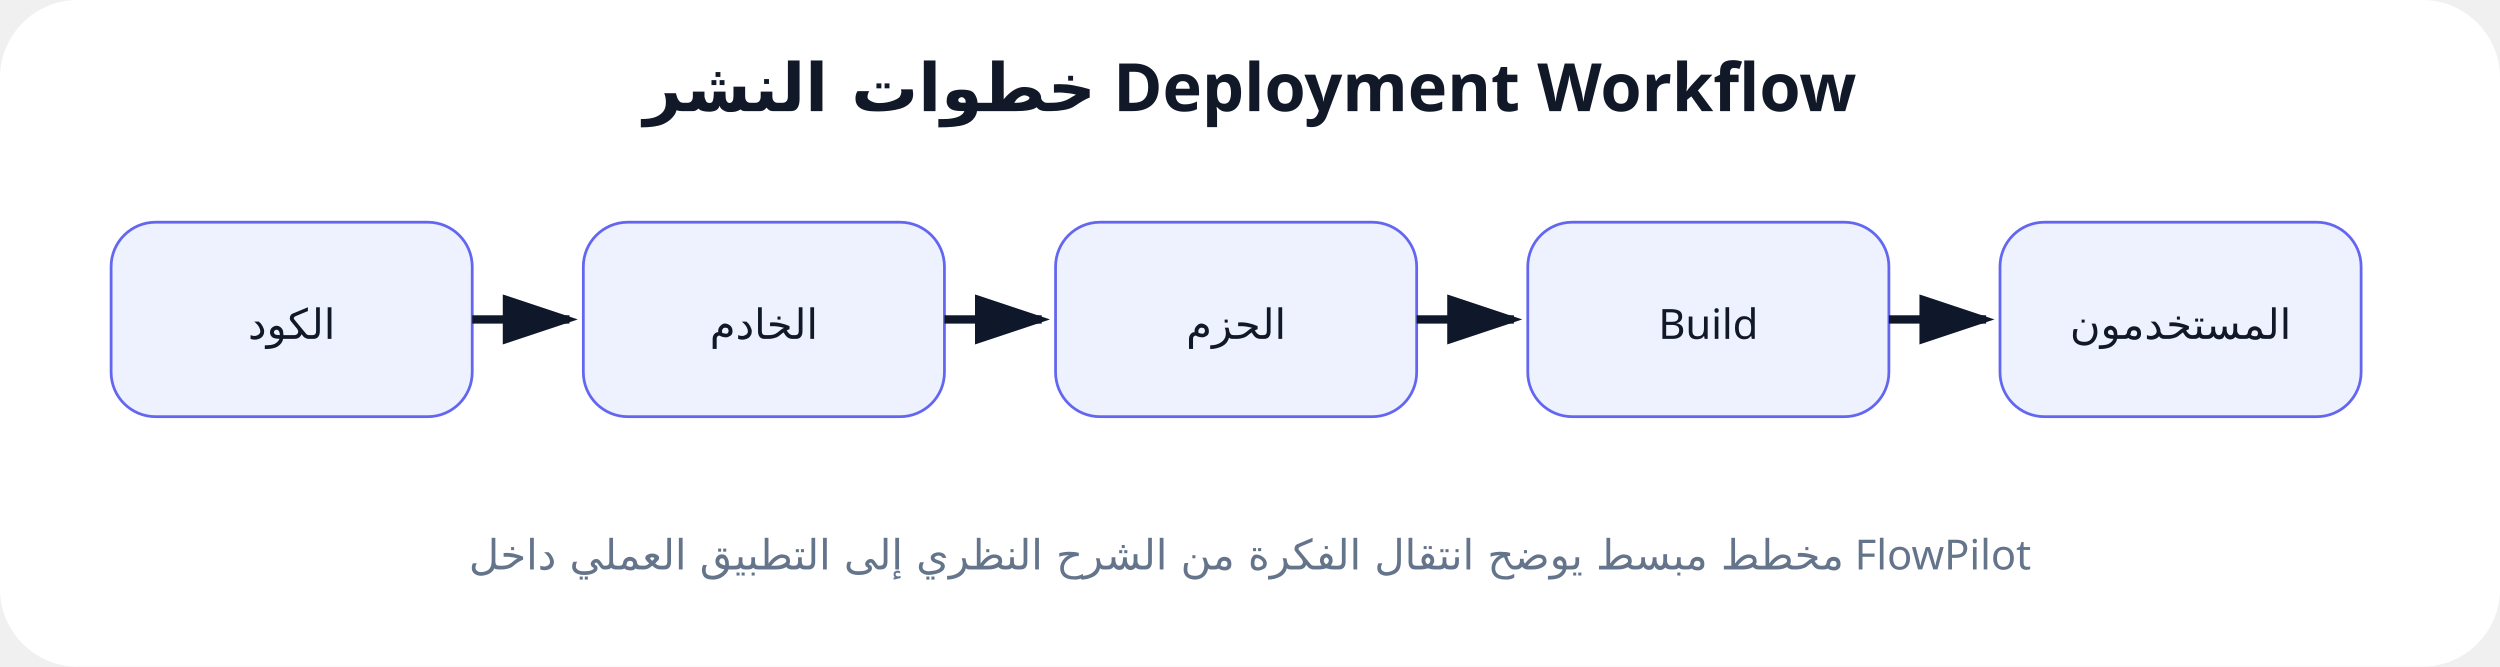
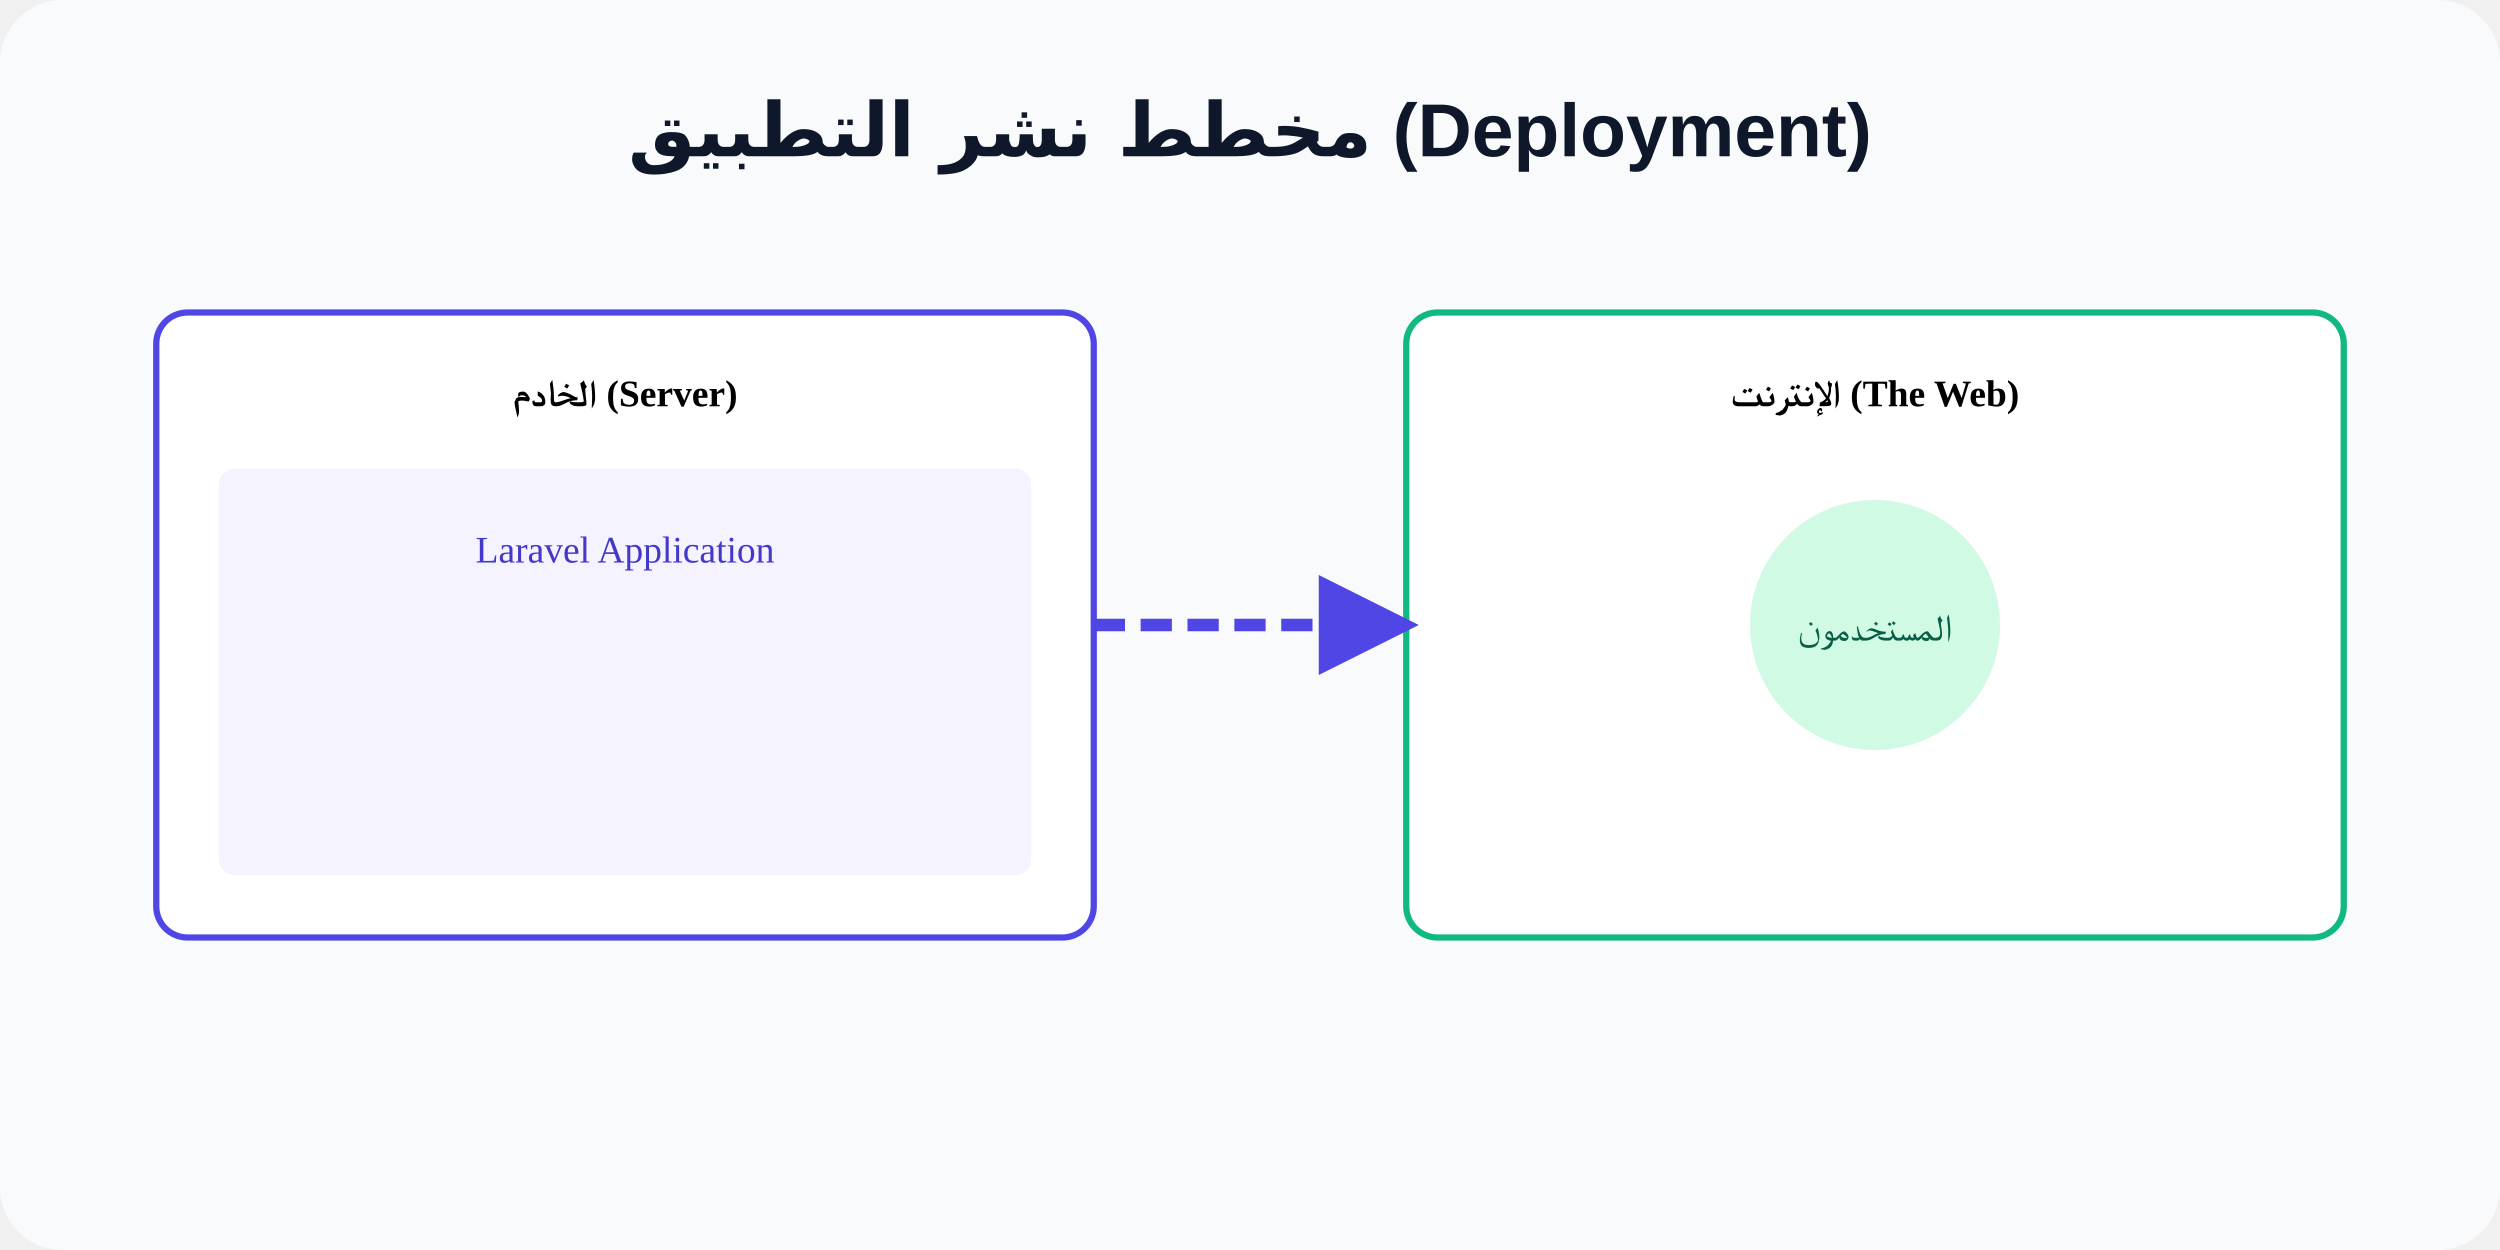
- <svg xmlns="http://www.w3.org/2000/svg" width="900" height="240" viewBox="0 0 900 240">
+ <svg xmlns="http://www.w3.org/2000/svg" viewBox="0 0 800 400">
+   <rect width="800" height="400" fill="#f8fafc" rx="20" />
+   <rect x="50" y="100" width="300" height="200" rx="10" fill="#fff" stroke="#4f46e5" stroke-width="2" />
+   <text x="200" y="130" text-anchor="middle" font-weight="bold">الخادم (Server)</text>
+   <rect x="70" y="150" width="260" height="130" rx="5" fill="#f5f3ff" />
+   <text x="200" y="180" text-anchor="middle" font-size="12" fill="#4338ca">Laravel Application</text>
+   <rect x="450" y="100" width="300" height="200" rx="10" fill="#fff" stroke="#10b981" stroke-width="2" />
+   <text x="600" y="130" text-anchor="middle" font-weight="bold">الإنترنت (The Web)</text>
+   <circle cx="600" cy="200" r="40" fill="#d1fae5" />
+   <text x="600" y="205" text-anchor="middle" font-size="12" fill="#065f46">المستخدمون</text>
+   <path d="M 350 200 L 450 200" stroke="#4f46e5" stroke-width="4" stroke-dasharray="10 5" marker-end="url(#arr-deploy)" />
  <defs>
-     <marker id="a" markerWidth="10" markerHeight="10" refX="8" refY="3" orient="auto">
-       <path d="M0,0 L0,6 L9,3 z" fill="#0f172a" />
+     <marker id="arr-deploy" markerWidth="8" markerHeight="8" refX="7" refY="4" orient="auto">
+       <path d="M0,0 L8,4 L0,8 z" fill="#4f46e5" />
    </marker>
  </defs>
-   <rect width="900" height="240" rx="28" fill="#ffffff" />
-   <text x="450" y="40" text-anchor="middle" font-size="24" font-weight="700" font-family="Tahoma" fill="#111827">خطوات النشر Deployment Workflow</text>
-   <rect x="40" y="80" width="130" height="70" rx="16" fill="#eef2ff" stroke="#6366f1" />
-   <text x="105" y="122" text-anchor="middle" font-size="15" font-family="Tahoma" fill="#111827">الكود</text>
-   <rect x="210" y="80" width="130" height="70" rx="16" fill="#eef2ff" stroke="#6366f1" />
-   <text x="275" y="122" text-anchor="middle" font-size="15" font-family="Tahoma" fill="#111827">الخادم</text>
-   <rect x="380" y="80" width="130" height="70" rx="16" fill="#eef2ff" stroke="#6366f1" />
-   <text x="445" y="122" text-anchor="middle" font-size="15" font-family="Tahoma" fill="#111827">الحزم</text>
-   <rect x="550" y="80" width="130" height="70" rx="16" fill="#eef2ff" stroke="#6366f1" />
-   <text x="615" y="122" text-anchor="middle" font-size="15" font-family="Tahoma" fill="#111827">Build</text>
-   <rect x="720" y="80" width="130" height="70" rx="16" fill="#eef2ff" stroke="#6366f1" />
-   <text x="785" y="122" text-anchor="middle" font-size="15" font-family="Tahoma" fill="#111827">المستخدمون</text>
-   <path d="M 170 115 L 205 115" stroke="#0f172a" stroke-width="3" marker-end="url(#a)" />
-   <path d="M 340 115 L 375 115" stroke="#0f172a" stroke-width="3" marker-end="url(#a)" />
-   <path d="M 510 115 L 545 115" stroke="#0f172a" stroke-width="3" marker-end="url(#a)" />
-   <path d="M 680 115 L 715 115" stroke="#0f172a" stroke-width="3" marker-end="url(#a)" />
-   <text x="450" y="205" text-anchor="middle" font-size="15" font-family="Tahoma" fill="#64748b">مخطط مبسط يوضح انتقال الفكرة من الشرح النظري إلى التطبيق العملي داخل FlowPilot</text>
+   <text x="400" y="50" text-anchor="middle" font-family="Arial" font-weight="bold" font-size="24" fill="#0f172a">مخطط نشر التطبيق (Deployment)</text>
</svg>
